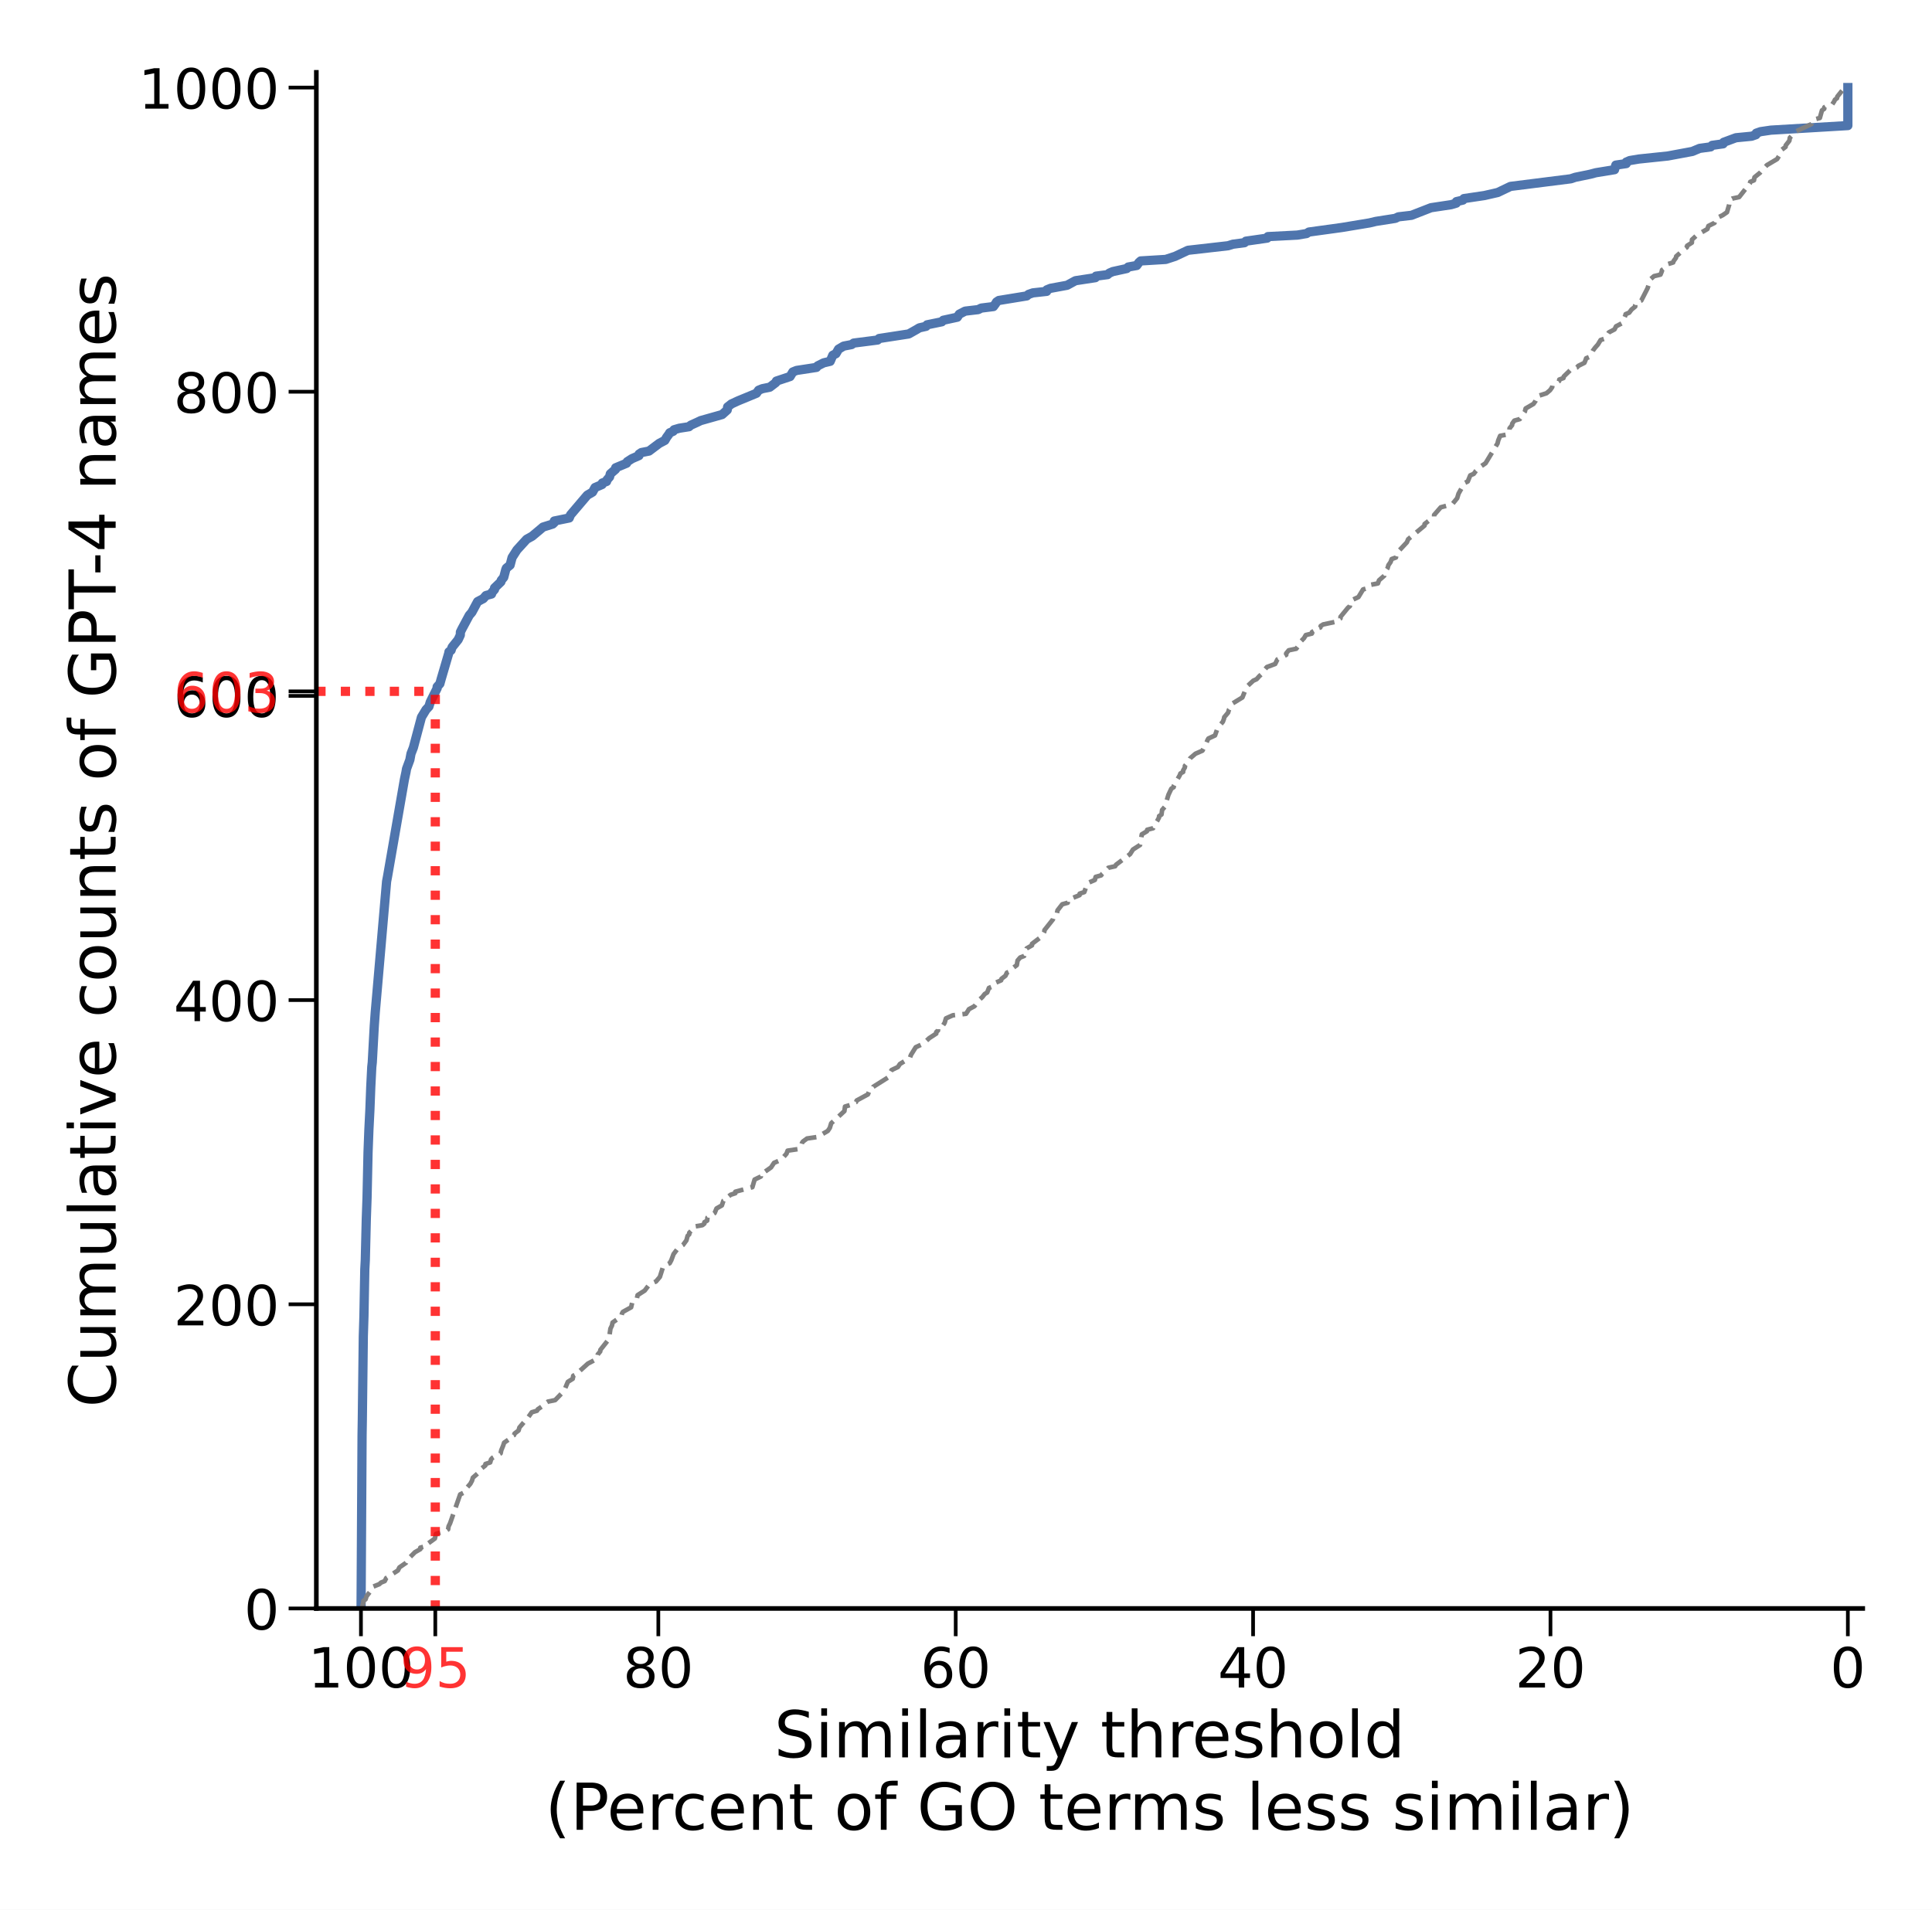
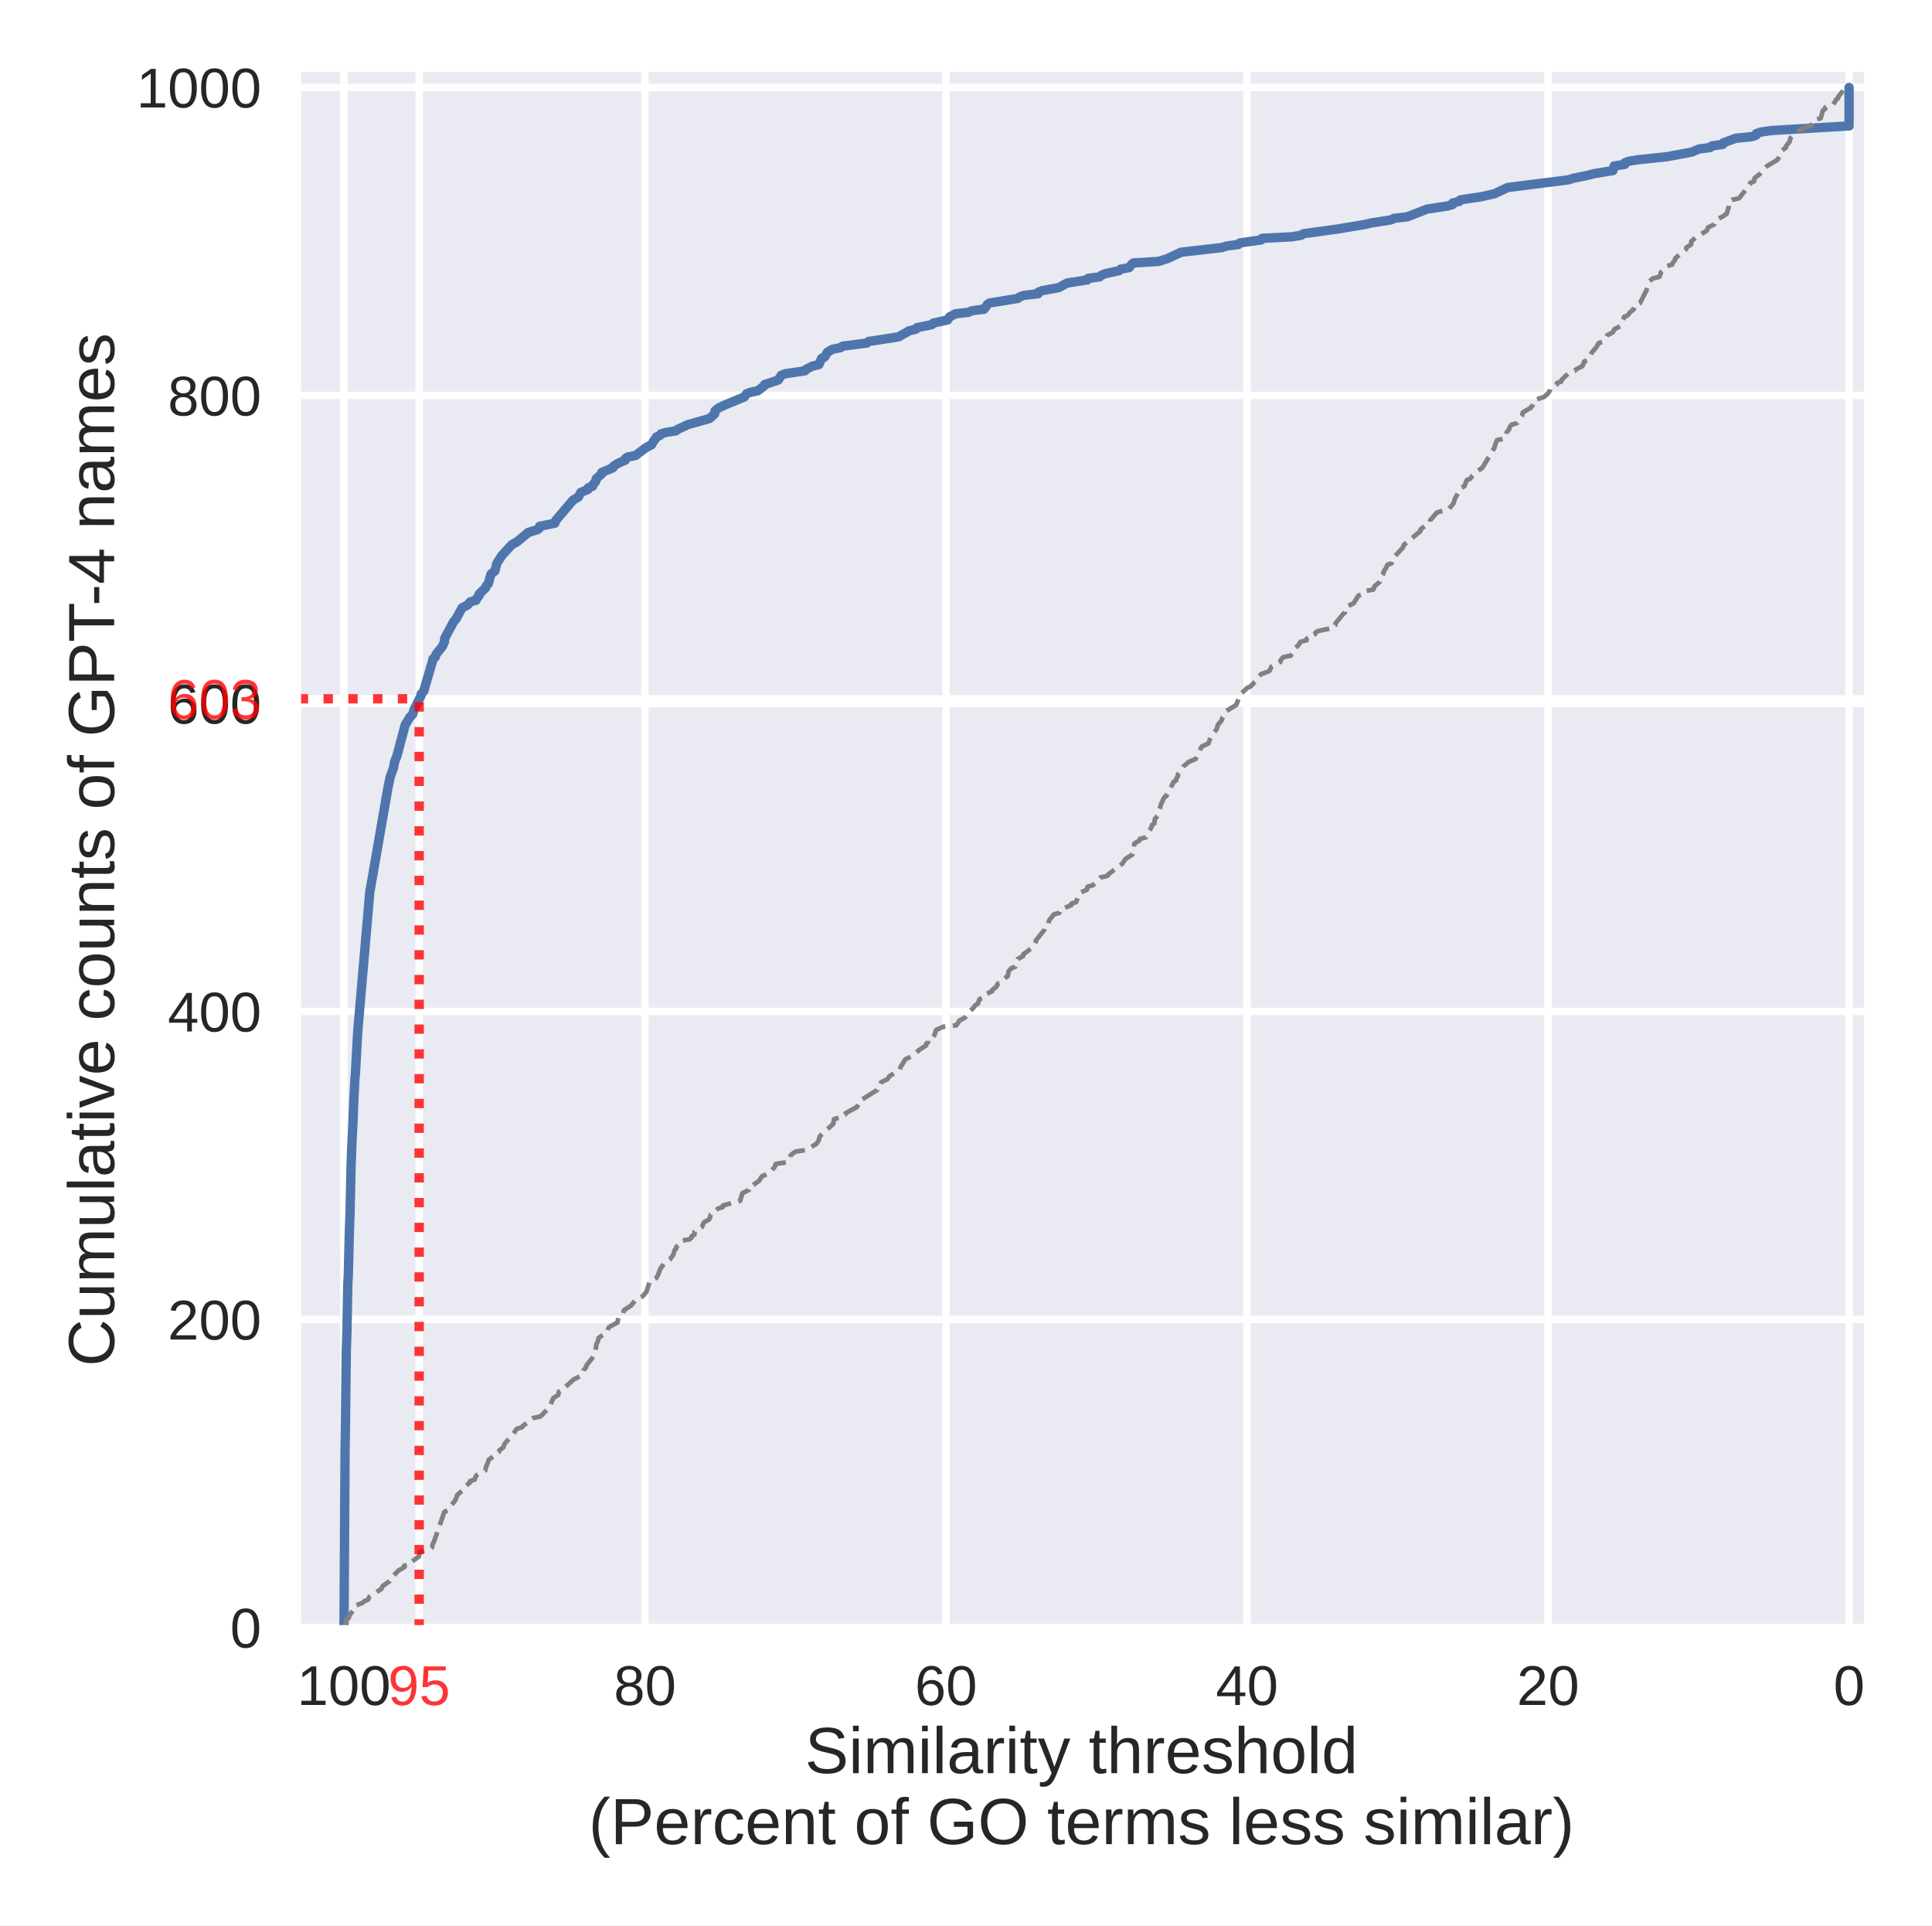
- <svg xmlns="http://www.w3.org/2000/svg" xmlns:xlink="http://www.w3.org/1999/xlink" width="209.144pt" height="206.773pt" viewBox="0 0 209.144 206.773" version="1.1">
+ <svg xmlns="http://www.w3.org/2000/svg" width="206.607pt" height="205.87pt" viewBox="0 0 206.607 205.87" version="1.1">
  <defs>
    <style type="text/css">*{stroke-linejoin: round; stroke-linecap: butt}</style>
  </defs>
  <g id="figure_1">
    <g id="patch_1">
-       <path d="M 0 206.773  L 209.144 206.773  L 209.144 0  L 0 0  z " style="fill: #ffffff" />
+       <path d="M 0 205.87  L 206.607 205.87  L 206.607 0  L 0 0  z " style="fill: #ffffff" />
    </g>
    <g id="axes_1">
      <g id="patch_2">
-         <path d="M 34.245 174.153  L 201.645 174.153  L 201.645 7.833  L 34.245 7.833  z " style="fill: #ffffff" />
+         <path d="M 31.948 174.021  L 199.348 174.021  L 199.348 7.701  L 31.948 7.701  z " style="fill: #eaeaf2" />
      </g>
      <g id="matplotlib.axis_1">
        <g id="xtick_1">
          <g id="line2d_1">
-             <defs>
-               <path id="m7d75b577a3" d="M 0 0  L 0 3  " style="stroke: #000000; stroke-width: 0.4" />
-             </defs>
-             <g>
-               <use xlink:href="#m7d75b577a3" x="200.035" y="174.153" style="stroke: #000000; stroke-width: 0.4" />
-             </g>
+             <path d="M 197.738 174.021  L 197.738 7.701  " clip-path="url(#pbbbdd259c3)" style="fill: none; stroke: #ffffff; stroke-width: 0.8; stroke-linecap: round" />
          </g>
          <g id="text_1">
-             <text style="font: 6px 'DejaVu Sans', 'Bitstream Vera Sans', 'Computer Modern Sans Serif', 'Lucida Grande', 'Verdana', 'Geneva', 'Lucid', 'Arial', 'Helvetica', 'Avant Garde', sans-serif; text-anchor: middle" x="200.035" y="182.712" transform="rotate(-0 200.0351 182.7119)">0</text>
+             <text style="fill: #262626; font: 6px 'Arial', 'DejaVu Sans', 'Liberation Sans', 'Bitstream Vera Sans', sans-serif; text-anchor: middle" x="197.738" y="182.315" transform="rotate(-0 197.7384 182.3153)">0</text>
          </g>
        </g>
        <g id="xtick_2">
          <g id="line2d_2">
-             <g>
-               <use xlink:href="#m7d75b577a3" x="167.843" y="174.153" style="stroke: #000000; stroke-width: 0.4" />
-             </g>
+             <path d="M 165.546 174.021  L 165.546 7.701  " clip-path="url(#pbbbdd259c3)" style="fill: none; stroke: #ffffff; stroke-width: 0.8; stroke-linecap: round" />
          </g>
          <g id="text_2">
-             <text style="font: 6px 'DejaVu Sans', 'Bitstream Vera Sans', 'Computer Modern Sans Serif', 'Lucida Grande', 'Verdana', 'Geneva', 'Lucid', 'Arial', 'Helvetica', 'Avant Garde', sans-serif; text-anchor: middle" x="167.843" y="182.712" transform="rotate(-0 167.8428 182.7119)">20</text>
+             <text style="fill: #262626; font: 6px 'Arial', 'DejaVu Sans', 'Liberation Sans', 'Bitstream Vera Sans', sans-serif; text-anchor: middle" x="165.546" y="182.315" transform="rotate(-0 165.546 182.3153)">20</text>
          </g>
        </g>
        <g id="xtick_3">
          <g id="line2d_3">
-             <g>
-               <use xlink:href="#m7d75b577a3" x="135.65" y="174.153" style="stroke: #000000; stroke-width: 0.4" />
-             </g>
+             <path d="M 133.354 174.021  L 133.354 7.701  " clip-path="url(#pbbbdd259c3)" style="fill: none; stroke: #ffffff; stroke-width: 0.8; stroke-linecap: round" />
          </g>
          <g id="text_3">
-             <text style="font: 6px 'DejaVu Sans', 'Bitstream Vera Sans', 'Computer Modern Sans Serif', 'Lucida Grande', 'Verdana', 'Geneva', 'Lucid', 'Arial', 'Helvetica', 'Avant Garde', sans-serif; text-anchor: middle" x="135.65" y="182.712" transform="rotate(-0 135.6505 182.7119)">40</text>
+             <text style="fill: #262626; font: 6px 'Arial', 'DejaVu Sans', 'Liberation Sans', 'Bitstream Vera Sans', sans-serif; text-anchor: middle" x="133.354" y="182.315" transform="rotate(-0 133.3537 182.3153)">40</text>
          </g>
        </g>
        <g id="xtick_4">
          <g id="line2d_4">
-             <g>
-               <use xlink:href="#m7d75b577a3" x="103.458" y="174.153" style="stroke: #000000; stroke-width: 0.4" />
-             </g>
+             <path d="M 101.161 174.021  L 101.161 7.701  " clip-path="url(#pbbbdd259c3)" style="fill: none; stroke: #ffffff; stroke-width: 0.8; stroke-linecap: round" />
          </g>
          <g id="text_4">
-             <text style="font: 6px 'DejaVu Sans', 'Bitstream Vera Sans', 'Computer Modern Sans Serif', 'Lucida Grande', 'Verdana', 'Geneva', 'Lucid', 'Arial', 'Helvetica', 'Avant Garde', sans-serif; text-anchor: middle" x="103.458" y="182.712" transform="rotate(-0 103.4581 182.7119)">60</text>
+             <text style="fill: #262626; font: 6px 'Arial', 'DejaVu Sans', 'Liberation Sans', 'Bitstream Vera Sans', sans-serif; text-anchor: middle" x="101.161" y="182.315" transform="rotate(-0 101.1614 182.3153)">60</text>
          </g>
        </g>
        <g id="xtick_5">
          <g id="line2d_5">
-             <g>
-               <use xlink:href="#m7d75b577a3" x="71.266" y="174.153" style="stroke: #000000; stroke-width: 0.4" />
-             </g>
+             <path d="M 68.969 174.021  L 68.969 7.701  " clip-path="url(#pbbbdd259c3)" style="fill: none; stroke: #ffffff; stroke-width: 0.8; stroke-linecap: round" />
          </g>
          <g id="text_5">
-             <text style="font: 6px 'DejaVu Sans', 'Bitstream Vera Sans', 'Computer Modern Sans Serif', 'Lucida Grande', 'Verdana', 'Geneva', 'Lucid', 'Arial', 'Helvetica', 'Avant Garde', sans-serif; text-anchor: middle" x="71.266" y="182.712" transform="rotate(-0 71.26584 182.7119)">80</text>
+             <text style="fill: #262626; font: 6px 'Arial', 'DejaVu Sans', 'Liberation Sans', 'Bitstream Vera Sans', sans-serif; text-anchor: middle" x="68.969" y="182.315" transform="rotate(-0 68.96912 182.3153)">80</text>
          </g>
        </g>
        <g id="xtick_6">
          <g id="line2d_6">
-             <g>
-               <use xlink:href="#m7d75b577a3" x="39.074" y="174.153" style="stroke: #000000; stroke-width: 0.4" />
-             </g>
+             <path d="M 36.777 174.021  L 36.777 7.701  " clip-path="url(#pbbbdd259c3)" style="fill: none; stroke: #ffffff; stroke-width: 0.8; stroke-linecap: round" />
          </g>
          <g id="text_6">
-             <text style="font: 6px 'DejaVu Sans', 'Bitstream Vera Sans', 'Computer Modern Sans Serif', 'Lucida Grande', 'Verdana', 'Geneva', 'Lucid', 'Arial', 'Helvetica', 'Avant Garde', sans-serif; text-anchor: middle" x="39.074" y="182.712" transform="rotate(-0 39.07353 182.7119)">100</text>
+             <text style="fill: #262626; font: 6px 'Arial', 'DejaVu Sans', 'Liberation Sans', 'Bitstream Vera Sans', sans-serif; text-anchor: middle" x="36.777" y="182.315" transform="rotate(-0 36.77681 182.3153)">100</text>
          </g>
        </g>
        <g id="xtick_7">
          <g id="line2d_7">
-             <g>
-               <use xlink:href="#m7d75b577a3" x="47.122" y="174.153" style="stroke: #000000; stroke-width: 0.4" />
-             </g>
+             <path d="M 44.825 174.021  L 44.825 7.701  " clip-path="url(#pbbbdd259c3)" style="fill: none; stroke: #ffffff; stroke-width: 0.8; stroke-linecap: round" />
          </g>
          <g id="text_7">
-             <text style="fill: #ff0000; opacity: 0.8; font: 6px 'DejaVu Sans', 'Bitstream Vera Sans', 'Computer Modern Sans Serif', 'Lucida Grande', 'Verdana', 'Geneva', 'Lucid', 'Arial', 'Helvetica', 'Avant Garde', sans-serif; text-anchor: middle" x="47.122" y="182.712" transform="rotate(-0 47.12161 182.7119)">95</text>
+             <text style="fill: #ff0000; opacity: 0.8; font: 6px 'Arial', 'DejaVu Sans', 'Liberation Sans', 'Bitstream Vera Sans', sans-serif; text-anchor: middle" x="44.825" y="182.315" transform="rotate(-0 44.82489 182.3153)">95</text>
          </g>
        </g>
        <g id="text_8">
-           <text style="font: 7px 'DejaVu Sans', 'Bitstream Vera Sans', 'Computer Modern Sans Serif', 'Lucida Grande', 'Verdana', 'Geneva', 'Lucid', 'Arial', 'Helvetica', 'Avant Garde', sans-serif" transform="translate(83.80328 190.2786)">Similarity threshold</text>
-           <text style="font: 7px 'DejaVu Sans', 'Bitstream Vera Sans', 'Computer Modern Sans Serif', 'Lucida Grande', 'Verdana', 'Geneva', 'Lucid', 'Arial', 'Helvetica', 'Avant Garde', sans-serif" transform="translate(59.00414 198.117)">(Percent of GO terms less similar)</text>
+           <text style="fill: #262626; font: 7px 'Arial', 'DejaVu Sans', 'Liberation Sans', 'Bitstream Vera Sans', sans-serif" transform="translate(86.08391 189.6036)">Similarity threshold</text>
+           <text style="fill: #262626; font: 7px 'Arial', 'DejaVu Sans', 'Liberation Sans', 'Bitstream Vera Sans', sans-serif" transform="translate(62.94727 197.197)">(Percent of GO terms less similar)</text>
        </g>
      </g>
      <g id="matplotlib.axis_2">
        <g id="ytick_1">
          <g id="line2d_8">
-             <defs>
-               <path id="mfa6c1fb45b" d="M 0 0  L -3 0  " style="stroke: #000000; stroke-width: 0.4" />
-             </defs>
-             <g>
-               <use xlink:href="#mfa6c1fb45b" x="34.245" y="174.153" style="stroke: #000000; stroke-width: 0.4" />
-             </g>
+             <path d="M 31.948 174.021  L 199.348 174.021  " clip-path="url(#pbbbdd259c3)" style="fill: none; stroke: #ffffff; stroke-width: 0.8; stroke-linecap: round" />
          </g>
          <g id="text_9">
-             <text style="font: 6px 'DejaVu Sans', 'Bitstream Vera Sans', 'Computer Modern Sans Serif', 'Lucida Grande', 'Verdana', 'Geneva', 'Lucid', 'Arial', 'Helvetica', 'Avant Garde', sans-serif; text-anchor: end" x="30.245" y="176.432" transform="rotate(-0 30.24469 176.4323)">0</text>
+             <text style="fill: #262626; font: 6px 'Arial', 'DejaVu Sans', 'Liberation Sans', 'Bitstream Vera Sans', sans-serif; text-anchor: end" x="27.948" y="176.168" transform="rotate(-0 27.94797 176.168)">0</text>
          </g>
        </g>
        <g id="ytick_2">
          <g id="line2d_9">
-             <g>
-               <use xlink:href="#mfa6c1fb45b" x="34.245" y="141.218" style="stroke: #000000; stroke-width: 0.4" />
-             </g>
+             <path d="M 31.948 141.086  L 199.348 141.086  " clip-path="url(#pbbbdd259c3)" style="fill: none; stroke: #ffffff; stroke-width: 0.8; stroke-linecap: round" />
          </g>
          <g id="text_10">
-             <text style="font: 6px 'DejaVu Sans', 'Bitstream Vera Sans', 'Computer Modern Sans Serif', 'Lucida Grande', 'Verdana', 'Geneva', 'Lucid', 'Arial', 'Helvetica', 'Avant Garde', sans-serif; text-anchor: end" x="30.245" y="143.498" transform="rotate(-0 30.24469 143.4977)">200</text>
+             <text style="fill: #262626; font: 6px 'Arial', 'DejaVu Sans', 'Liberation Sans', 'Bitstream Vera Sans', sans-serif; text-anchor: end" x="27.948" y="143.233" transform="rotate(-0 27.94797 143.2333)">200</text>
          </g>
        </g>
        <g id="ytick_3">
          <g id="line2d_10">
-             <g>
-               <use xlink:href="#mfa6c1fb45b" x="34.245" y="108.283" style="stroke: #000000; stroke-width: 0.4" />
-             </g>
+             <path d="M 31.948 108.151  L 199.348 108.151  " clip-path="url(#pbbbdd259c3)" style="fill: none; stroke: #ffffff; stroke-width: 0.8; stroke-linecap: round" />
          </g>
          <g id="text_11">
-             <text style="font: 6px 'DejaVu Sans', 'Bitstream Vera Sans', 'Computer Modern Sans Serif', 'Lucida Grande', 'Verdana', 'Geneva', 'Lucid', 'Arial', 'Helvetica', 'Avant Garde', sans-serif; text-anchor: end" x="30.245" y="110.563" transform="rotate(-0 30.24469 110.563)">400</text>
+             <text style="fill: #262626; font: 6px 'Arial', 'DejaVu Sans', 'Liberation Sans', 'Bitstream Vera Sans', sans-serif; text-anchor: end" x="27.948" y="110.299" transform="rotate(-0 27.94797 110.2986)">400</text>
          </g>
        </g>
        <g id="ytick_4">
          <g id="line2d_11">
-             <g>
-               <use xlink:href="#mfa6c1fb45b" x="34.245" y="75.349" style="stroke: #000000; stroke-width: 0.4" />
-             </g>
+             <path d="M 31.948 75.217  L 199.348 75.217  " clip-path="url(#pbbbdd259c3)" style="fill: none; stroke: #ffffff; stroke-width: 0.8; stroke-linecap: round" />
          </g>
          <g id="text_12">
-             <text style="font: 6px 'DejaVu Sans', 'Bitstream Vera Sans', 'Computer Modern Sans Serif', 'Lucida Grande', 'Verdana', 'Geneva', 'Lucid', 'Arial', 'Helvetica', 'Avant Garde', sans-serif; text-anchor: end" x="30.245" y="77.628" transform="rotate(-0 30.24469 77.62837)">600</text>
+             <text style="fill: #262626; font: 6px 'Arial', 'DejaVu Sans', 'Liberation Sans', 'Bitstream Vera Sans', sans-serif; text-anchor: end" x="27.948" y="77.364" transform="rotate(-0 27.94797 77.36399)">600</text>
          </g>
        </g>
        <g id="ytick_5">
          <g id="line2d_12">
-             <g>
-               <use xlink:href="#mfa6c1fb45b" x="34.245" y="42.414" style="stroke: #000000; stroke-width: 0.4" />
-             </g>
+             <path d="M 31.948 42.282  L 199.348 42.282  " clip-path="url(#pbbbdd259c3)" style="fill: none; stroke: #ffffff; stroke-width: 0.8; stroke-linecap: round" />
          </g>
          <g id="text_13">
-             <text style="font: 6px 'DejaVu Sans', 'Bitstream Vera Sans', 'Computer Modern Sans Serif', 'Lucida Grande', 'Verdana', 'Geneva', 'Lucid', 'Arial', 'Helvetica', 'Avant Garde', sans-serif; text-anchor: end" x="30.245" y="44.694" transform="rotate(-0 30.24469 44.69372)">800</text>
+             <text style="fill: #262626; font: 6px 'Arial', 'DejaVu Sans', 'Liberation Sans', 'Bitstream Vera Sans', sans-serif; text-anchor: end" x="27.948" y="44.429" transform="rotate(-0 27.94797 44.42934)">800</text>
          </g>
        </g>
        <g id="ytick_6">
          <g id="line2d_13">
-             <g>
-               <use xlink:href="#mfa6c1fb45b" x="34.245" y="9.48" style="stroke: #000000; stroke-width: 0.4" />
-             </g>
+             <path d="M 31.948 9.347  L 199.348 9.347  " clip-path="url(#pbbbdd259c3)" style="fill: none; stroke: #ffffff; stroke-width: 0.8; stroke-linecap: round" />
          </g>
          <g id="text_14">
-             <text style="font: 6px 'DejaVu Sans', 'Bitstream Vera Sans', 'Computer Modern Sans Serif', 'Lucida Grande', 'Verdana', 'Geneva', 'Lucid', 'Arial', 'Helvetica', 'Avant Garde', sans-serif; text-anchor: end" x="30.245" y="11.759" transform="rotate(-0 30.24469 11.75906)">1000</text>
+             <text style="fill: #262626; font: 6px 'Arial', 'DejaVu Sans', 'Liberation Sans', 'Bitstream Vera Sans', sans-serif; text-anchor: end" x="27.948" y="11.495" transform="rotate(-0 27.94797 11.49469)">1000</text>
          </g>
        </g>
        <g id="ytick_7">
          <g id="line2d_14">
-             <g>
-               <use xlink:href="#mfa6c1fb45b" x="34.245" y="74.855" style="stroke: #000000; stroke-width: 0.4" />
-             </g>
+             <path d="M 31.948 74.723  L 199.348 74.723  " clip-path="url(#pbbbdd259c3)" style="fill: none; stroke: #ffffff; stroke-width: 0.8; stroke-linecap: round" />
          </g>
          <g id="text_15">
-             <text style="fill: #ff0000; opacity: 0.8; font: 6px 'DejaVu Sans', 'Bitstream Vera Sans', 'Computer Modern Sans Serif', 'Lucida Grande', 'Verdana', 'Geneva', 'Lucid', 'Arial', 'Helvetica', 'Avant Garde', sans-serif; text-anchor: end" x="30.245" y="77.134" transform="rotate(-0 30.24469 77.13435)">603</text>
+             <text style="fill: #ff0000; opacity: 0.8; font: 6px 'Arial', 'DejaVu Sans', 'Liberation Sans', 'Bitstream Vera Sans', sans-serif; text-anchor: end" x="27.948" y="76.87" transform="rotate(-0 27.94797 76.86997)">603</text>
          </g>
        </g>
        <g id="text_16">
-           <text style="font: 7px 'DejaVu Sans', 'Bitstream Vera Sans', 'Computer Modern Sans Serif', 'Lucida Grande', 'Verdana', 'Geneva', 'Lucid', 'Arial', 'Helvetica', 'Avant Garde', sans-serif; text-anchor: middle" x="12.519" y="90.993" transform="rotate(-90 12.51891 90.9928)">Cumulative counts of GPT-4 names</text>
+           <text style="fill: #262626; font: 7px 'Arial', 'DejaVu Sans', 'Liberation Sans', 'Bitstream Vera Sans', sans-serif; text-anchor: middle" x="12.21" y="90.861" transform="rotate(-90 12.21047 90.86061)">Cumulative counts of GPT-4 names</text>
        </g>
      </g>
      <g id="line2d_15">
-         <path d="M 39.087 173.988  L 39.195 155.38  L 39.222 153.733  L 39.33 144.676  L 39.397 142.536  L 39.491 137.431  L 39.545 136.443  L 39.653 131.996  L 39.734 129.691  L 39.842 124.751  L 39.936 122.281  L 40.044 120.14  L 40.138 117.67  L 40.246 115.529  L 40.3 115.035  L 40.516 111.083  L 40.623 109.601  L 41.85 95.439  L 41.944 94.945  L 43.777 84.406  L 43.952 83.583  L 44.006 83.253  L 44.37 82.265  L 44.491 81.606  L 44.748 80.948  L 45.624 77.654  L 46.122 76.831  L 46.432 76.502  L 46.58 76.008  L 47.322 74.525  L 47.322 74.361  L 47.618 74.031  L 47.753 73.537  L 48.575 70.738  L 48.602 70.573  L 48.831 70.409  L 48.939 70.079  L 49.599 69.256  L 49.829 68.762  L 49.842 68.433  L 50.004 68.103  L 50.799 66.621  L 51.082 66.292  L 51.702 65.139  L 52.322 64.81  L 52.605 64.48  L 53.211 64.316  L 53.252 64.151  L 53.535 63.822  L 53.535 63.657  L 54.222 62.998  L 54.263 62.834  L 54.532 62.504  L 54.748 61.681  L 54.815 61.516  L 55.22 61.187  L 55.435 60.364  L 55.961 59.54  L 57.012 58.387  L 57.605 58.058  L 58.589 57.235  L 58.778 57.07  L 59.829 56.741  L 60.004 56.576  L 60.004 56.411  L 61.621 56.082  L 61.756 55.753  L 63.576 53.612  L 64.142 53.283  L 64.411 52.789  L 65.179 52.459  L 65.206 52.295  L 65.665 52.13  L 65.705 51.965  L 65.988 51.636  L 66.069 51.307  L 66.635 50.813  L 66.648 50.648  L 67.834 50.154  L 67.902 49.989  L 68.414 49.66  L 69.169 49.33  L 69.182 49.166  L 69.425 49.001  L 70.26 48.836  L 71.352 48.013  L 71.972 47.684  L 72.161 47.354  L 72.403 47.025  L 72.498 46.86  L 72.875 46.696  L 72.969 46.531  L 73.535 46.366  L 74.587 46.202  L 74.775 46.037  L 75.503 45.708  L 75.84 45.543  L 78.172 44.884  L 78.724 44.39  L 78.765 44.061  L 79.183 43.732  L 79.897 43.402  L 81.891 42.579  L 82.121 42.25  L 82.525 42.085  L 83.334 41.92  L 83.98 41.426  L 84.048 41.261  L 85.53 40.767  L 85.827 40.273  L 86.231 40.109  L 88.388 39.779  L 88.509 39.615  L 89.169 39.285  L 89.87 39.121  L 90.153 38.462  L 90.49 38.297  L 90.773 37.803  L 91.326 37.474  L 92.188 37.309  L 92.417 37.145  L 95.005 36.815  L 95.167 36.651  L 98.374 36.157  L 99.25 35.663  L 99.52 35.498  L 100.248 35.333  L 100.356 35.169  L 101.959 34.839  L 102.108 34.675  L 103.631 34.345  L 103.846 34.016  L 104.48 33.687  L 105.895 33.522  L 106.218 33.357  L 107.539 33.192  L 107.782 32.863  L 107.876 32.698  L 108.119 32.534  L 111.151 32.04  L 111.34 31.875  L 111.811 31.71  L 113.307 31.546  L 113.321 31.381  L 113.725 31.216  L 115.518 30.887  L 116.421 30.393  L 118.577 30.064  L 118.645 29.899  L 119.898 29.734  L 120.087 29.57  L 120.464 29.405  L 121.974 29.076  L 122.135 28.911  L 123.052 28.746  L 123.294 28.417  L 123.483 28.252  L 126.192 28.088  L 127.203 27.758  L 128.604 27.1  L 132.944 26.606  L 133.47 26.441  L 134.723 26.276  L 134.871 26.112  L 137.176 25.782  L 137.257 25.618  L 140.438 25.453  L 141.435 25.288  L 141.691 25.123  L 145.276 24.629  L 148.255 24.135  L 148.942 23.971  L 151.044 23.641  L 151.381 23.477  L 152.797 23.312  L 154.912 22.489  L 157.096 22.159  L 157.648 21.995  L 157.662 21.83  L 158.363 21.665  L 158.471 21.501  L 160.694 21.171  L 162.136 20.842  L 163.511 20.183  L 170.034 19.36  L 170.533 19.195  L 172.137 18.866  L 172.757 18.701  L 174.778 18.372  L 174.913 17.878  L 176.045 17.713  L 176.045 17.549  L 176.423 17.384  L 177.406 17.219  L 180.547 16.89  L 183.202 16.396  L 183.983 16.066  L 185.183 15.902  L 185.345 15.737  L 186.531 15.572  L 186.585 15.408  L 187.919 14.914  L 189.617 14.749  L 190.089 14.584  L 190.116 14.42  L 190.587 14.255  L 191.706 14.09  L 200.035 13.596  L 200.035 9.48  L 200.035 9.48  " clip-path="url(#p175a0a95fa)" style="fill: none; stroke: #4f75ad; stroke-linecap: square" />
+         <path d="M 36.79 173.856  L 36.898 155.248  L 36.925 153.601  L 37.033 144.544  L 37.1 142.403  L 37.195 137.298  L 37.249 136.31  L 37.356 131.864  L 37.437 129.559  L 37.545 124.619  L 37.639 122.149  L 37.747 120.008  L 37.842 117.538  L 37.949 115.397  L 38.003 114.903  L 38.219 110.951  L 38.327 109.469  L 39.553 95.307  L 39.648 94.813  L 41.48 84.274  L 41.656 83.45  L 41.71 83.121  L 42.073 82.133  L 42.195 81.474  L 42.451 80.816  L 43.327 77.522  L 43.826 76.699  L 44.136 76.369  L 44.284 75.875  L 45.025 74.393  L 45.025 74.229  L 45.322 73.899  L 45.456 73.405  L 46.278 70.606  L 46.305 70.441  L 46.535 70.276  L 46.642 69.947  L 47.303 69.124  L 47.532 68.63  L 47.545 68.3  L 47.707 67.971  L 48.502 66.489  L 48.785 66.16  L 49.405 65.007  L 50.025 64.678  L 50.308 64.348  L 50.915 64.184  L 50.955 64.019  L 51.238 63.69  L 51.238 63.525  L 51.926 62.866  L 51.966 62.701  L 52.235 62.372  L 52.451 61.549  L 52.519 61.384  L 52.923 61.055  L 53.138 60.231  L 53.664 59.408  L 54.715 58.255  L 55.308 57.926  L 56.292 57.103  L 56.481 56.938  L 57.532 56.609  L 57.707 56.444  L 57.707 56.279  L 59.325 55.95  L 59.459 55.621  L 61.279 53.48  L 61.845 53.15  L 62.114 52.656  L 62.883 52.327  L 62.91 52.162  L 63.368 51.998  L 63.408 51.833  L 63.691 51.504  L 63.772 51.174  L 64.338 50.68  L 64.352 50.516  L 65.538 50.022  L 65.605 49.857  L 66.117 49.528  L 66.872 49.198  L 66.886 49.034  L 67.128 48.869  L 67.964 48.704  L 69.055 47.881  L 69.675 47.552  L 69.864 47.222  L 70.107 46.893  L 70.201 46.728  L 70.578 46.564  L 70.673 46.399  L 71.239 46.234  L 72.29 46.069  L 72.479 45.905  L 73.206 45.575  L 73.543 45.411  L 75.875 44.752  L 76.428 44.258  L 76.468 43.929  L 76.886 43.599  L 77.6 43.27  L 79.595 42.447  L 79.824 42.117  L 80.228 41.953  L 81.037 41.788  L 81.684 41.294  L 81.751 41.129  L 83.234 40.635  L 83.53 40.141  L 83.935 39.977  L 86.091 39.647  L 86.212 39.483  L 86.873 39.153  L 87.573 38.989  L 87.856 38.33  L 88.193 38.165  L 88.476 37.671  L 89.029 37.342  L 89.892 37.177  L 90.121 37.012  L 92.708 36.683  L 92.87 36.518  L 96.078 36.024  L 96.954 35.53  L 97.223 35.366  L 97.951 35.201  L 98.059 35.036  L 99.663 34.707  L 99.811 34.542  L 101.334 34.213  L 101.55 33.884  L 102.183 33.554  L 103.598 33.39  L 103.922 33.225  L 105.242 33.06  L 105.485 32.731  L 105.579 32.566  L 105.822 32.402  L 108.854 31.908  L 109.043 31.743  L 109.515 31.578  L 111.011 31.414  L 111.024 31.249  L 111.429 31.084  L 113.221 30.755  L 114.124 30.261  L 116.28 29.932  L 116.348 29.767  L 117.601 29.602  L 117.79 29.437  L 118.167 29.273  L 119.677 28.943  L 119.839 28.779  L 120.755 28.614  L 120.998 28.285  L 121.186 28.12  L 123.895 27.955  L 124.906 27.626  L 126.308 26.967  L 130.647 26.473  L 131.173 26.309  L 132.426 26.144  L 132.575 25.979  L 134.879 25.65  L 134.96 25.485  L 138.141 25.321  L 139.138 25.156  L 139.394 24.991  L 142.979 24.497  L 145.958 24.003  L 146.645 23.839  L 148.748 23.509  L 149.085 23.345  L 150.5 23.18  L 152.616 22.357  L 154.799 22.027  L 155.352 21.863  L 155.365 21.698  L 156.066 21.533  L 156.174 21.368  L 158.398 21.039  L 159.84 20.71  L 161.214 20.051  L 167.737 19.228  L 168.236 19.063  L 169.84 18.734  L 170.46 18.569  L 172.482 18.24  L 172.616 17.746  L 173.748 17.581  L 173.748 17.416  L 174.126 17.252  L 175.11 17.087  L 178.25 16.758  L 180.905 16.264  L 181.687 15.934  L 182.886 15.77  L 183.048 15.605  L 184.234 15.44  L 184.288 15.276  L 185.622 14.782  L 187.32 14.617  L 187.792 14.452  L 187.819 14.288  L 188.291 14.123  L 189.409 13.958  L 197.738 13.464  L 197.738 9.347  L 197.738 9.347  " clip-path="url(#pbbbdd259c3)" style="fill: none; stroke: #4f75ad; stroke-linecap: round" />
      </g>
      <g id="line2d_16">
-         <path d="M 39.208 173.988  L 39.33 173.494  L 39.343 173.329  L 39.572 173.165  L 39.68 172.835  L 40.057 172.341  L 40.246 171.847  L 41.068 171.518  L 41.243 171.353  L 41.648 171.189  L 41.809 170.859  L 43.076 170.036  L 43.238 169.707  L 43.952 169.213  L 44.101 168.883  L 44.923 168.06  L 45.502 167.731  L 45.502 167.566  L 46.163 167.401  L 46.176 167.237  L 47.079 166.578  L 47.187 166.084  L 48.265 165.754  L 48.508 165.59  L 48.562 165.26  L 48.723 164.931  L 49.815 161.802  L 50.152 161.638  L 50.206 161.473  L 50.92 160.65  L 51.095 160.32  L 51.19 159.991  L 51.756 159.497  L 51.904 159.168  L 52.538 158.674  L 52.551 158.509  L 53.063 158.344  L 53.157 158.015  L 53.306 157.85  L 54.195 157.356  L 54.263 157.027  L 54.465 156.533  L 54.573 156.203  L 55.287 155.709  L 55.314 155.545  L 55.651 155.38  L 55.705 155.215  L 56.136 154.886  L 56.23 154.557  L 57.214 153.404  L 57.565 152.91  L 58.131 152.745  L 58.225 152.581  L 58.953 152.087  L 59.047 151.922  L 59.317 151.757  L 60.098 151.593  L 61.055 150.605  L 61.473 149.616  L 61.999 149.287  L 62.053 148.958  L 62.686 148.628  L 62.727 148.464  L 63.643 147.64  L 64.586 147.146  L 64.681 146.817  L 64.708 146.652  L 64.977 146.323  L 64.991 146.158  L 65.772 145.17  L 65.961 144.676  L 66.082 143.853  L 66.244 143.524  L 66.312 143.194  L 67.255 142.536  L 67.336 142.206  L 67.43 142.042  L 68.32 141.547  L 68.468 140.889  L 68.953 140.559  L 69.02 140.23  L 69.789 139.736  L 70.287 139.077  L 71.015 138.748  L 71.433 138.254  L 71.797 137.101  L 72.498 136.772  L 72.673 136.443  L 72.915 135.784  L 73.414 135.125  L 73.94 134.796  L 74.304 134.302  L 74.438 133.808  L 74.614 133.643  L 74.614 133.479  L 74.937 133.149  L 75.072 132.82  L 76.029 132.655  L 76.244 132.49  L 76.258 132.326  L 76.554 132.161  L 76.581 131.832  L 77.363 131.338  L 77.565 130.844  L 78.145 130.514  L 78.306 130.02  L 78.643 129.856  L 78.684 129.691  L 79.088 129.362  L 79.6 129.197  L 79.6 129.032  L 81.447 128.538  L 81.689 127.715  L 82.363 127.386  L 82.363 127.221  L 82.741 127.056  L 82.768 126.892  L 83.468 126.398  L 83.792 125.904  L 84.56 125.574  L 85.14 124.915  L 85.261 124.586  L 86.366 124.421  L 86.447 124.257  L 86.716 124.092  L 86.811 123.763  L 86.919 123.598  L 87.363 123.269  L 88.495 123.104  L 89.614 122.445  L 89.83 122.116  L 89.978 121.622  L 91.407 120.305  L 91.474 119.811  L 92.027 119.646  L 92.107 119.481  L 92.673 119.317  L 92.741 119.152  L 93.954 118.493  L 94.089 118.164  L 94.412 117.999  L 94.533 117.67  L 96.097 116.682  L 96.097 116.517  L 96.285 116.352  L 96.42 116.023  L 96.515 115.858  L 97.202 115.529  L 97.418 115.2  L 98.496 114.541  L 98.617 114.212  L 99.129 113.388  L 99.83 113.059  L 100.234 112.73  L 100.598 112.4  L 101.353 111.906  L 101.353 111.742  L 101.542 111.577  L 101.542 111.412  L 102.013 111.248  L 102.04 111.083  L 102.256 110.754  L 102.404 110.26  L 103.145 109.93  L 104.574 109.766  L 104.79 109.436  L 104.884 109.272  L 105.491 108.942  L 105.976 108.283  L 106.34 107.954  L 106.596 107.625  L 106.865 107.46  L 107.054 106.966  L 107.472 106.801  L 107.607 106.472  L 108.375 106.143  L 108.415 105.978  L 108.846 105.649  L 108.995 105.319  L 109.372 105.155  L 109.412 104.99  L 110.073 104.496  L 110.154 104.002  L 110.437 103.673  L 110.868 103.508  L 111.138 102.685  L 111.717 102.355  L 111.717 102.191  L 112.795 101.367  L 113.051 100.873  L 113.065 100.709  L 113.981 99.556  L 114.116 99.062  L 114.413 98.897  L 114.48 98.568  L 114.992 97.909  L 115.585 97.744  L 115.599 97.58  L 115.976 97.415  L 116.057 97.25  L 116.866 96.921  L 116.879 96.756  L 117.378 96.592  L 117.553 96.098  L 117.769 95.604  L 118.523 95.274  L 118.604 94.945  L 119.197 94.78  L 119.318 94.616  L 119.682 94.286  L 119.979 93.957  L 120.72 93.792  L 120.814 93.628  L 122.337 92.475  L 122.647 91.981  L 123.416 91.487  L 123.604 90.334  L 124.157 90.005  L 124.184 89.84  L 124.831 89.675  L 124.979 89.346  L 125.289 88.852  L 125.464 88.523  L 125.478 88.358  L 125.734 88.193  L 125.801 87.699  L 126.084 87.37  L 126.488 86.053  L 126.798 85.394  L 127.055 85.229  L 127.068 85.065  L 127.257 84.735  L 127.54 84.241  L 127.728 83.912  L 127.782 83.747  L 128.079 83.583  L 128.079 83.418  L 128.267 83.088  L 128.267 82.924  L 128.672 82.43  L 128.834 82.1  L 129.413 81.606  L 130.168 81.277  L 130.586 80.454  L 130.72 80.124  L 130.815 79.96  L 131.529 79.63  L 131.758 78.972  L 132.095 78.478  L 132.378 78.148  L 132.499 77.819  L 132.526 77.654  L 132.944 77.16  L 133.039 76.831  L 133.295 76.502  L 133.416 76.172  L 134.494 75.514  L 134.952 74.361  L 135.667 73.702  L 136.031 73.537  L 136.327 73.208  L 136.691 72.879  L 136.731 72.714  L 137.149 72.22  L 138.039 71.891  L 138.281 71.397  L 139.238 70.903  L 139.238 70.738  L 139.508 70.409  L 140.316 70.244  L 140.829 69.585  L 140.842 69.421  L 141.165 69.091  L 141.354 68.762  L 142.015 68.597  L 142.028 68.433  L 142.311 68.268  L 142.311 68.103  L 142.931 67.939  L 142.971 67.774  L 143.241 67.609  L 144.791 67.28  L 144.818 67.115  L 145.114 66.951  L 145.114 66.786  L 145.923 65.798  L 146.125 65.633  L 146.206 65.139  L 146.354 64.974  L 147.055 64.645  L 147.554 63.822  L 148.106 63.657  L 148.335 63.328  L 149.171 63.163  L 149.279 62.834  L 149.845 62.34  L 149.872 62.01  L 150.209 61.516  L 150.303 61.187  L 150.532 60.858  L 150.654 60.528  L 151.112 60.364  L 151.22 59.87  L 152.298 58.717  L 152.433 58.387  L 154.212 56.905  L 154.212 56.741  L 155.249 55.917  L 155.249 55.753  L 155.964 54.929  L 157.204 54.6  L 157.743 53.941  L 157.891 53.447  L 158.538 52.295  L 158.888 52.13  L 159.158 51.471  L 159.535 51.307  L 159.778 50.977  L 160.33 50.483  L 160.816 50.154  L 162.109 48.013  L 162.19 47.684  L 162.392 47.19  L 163.242 47.025  L 163.255 46.86  L 163.403 46.531  L 163.417 46.366  L 163.686 46.037  L 163.7 45.872  L 163.929 45.543  L 164.522 45.378  L 165.074 44.555  L 165.155 44.226  L 166.004 43.732  L 166.234 43.402  L 166.382 43.073  L 166.382 42.908  L 167.406 42.579  L 167.797 42.25  L 168.026 41.92  L 168.053 41.755  L 168.781 41.261  L 168.794 41.097  L 169.253 40.932  L 169.279 40.767  L 169.616 40.438  L 170.129 39.944  L 170.708 39.779  L 170.856 39.615  L 171.517 39.285  L 171.651 38.956  L 171.705 38.791  L 172.11 38.627  L 172.271 38.297  L 172.433 37.968  L 172.676 37.639  L 172.972 37.309  L 173.269 36.815  L 173.754 36.651  L 174.158 35.992  L 174.778 35.663  L 174.94 35.333  L 175.573 35.004  L 175.937 34.181  L 175.978 34.016  L 176.369 33.851  L 176.611 33.522  L 177.016 33.192  L 177.016 33.028  L 177.191 32.698  L 177.676 32.534  L 178.35 31.216  L 178.673 30.228  L 179.051 29.899  L 179.751 29.734  L 179.886 29.405  L 179.913 29.24  L 180.371 28.911  L 180.587 28.582  L 181.126 28.417  L 181.18 28.252  L 181.423 27.923  L 181.45 27.758  L 182.38 26.935  L 182.609 26.77  L 182.636 26.606  L 183.148 26.276  L 183.161 25.947  L 183.7 25.453  L 184.832 24.794  L 184.94 24.465  L 185.601 24.135  L 185.776 23.641  L 186.463 23.312  L 186.948 22.983  L 187.191 22.159  L 187.218 21.665  L 187.514 21.501  L 188.269 21.336  L 189.428 19.854  L 189.469 19.689  L 189.873 19.525  L 189.927 19.195  L 190.533 18.701  L 191.275 17.878  L 192.38 17.219  L 192.582 16.89  L 192.852 16.231  L 193.296 15.902  L 193.31 15.737  L 193.701 15.243  L 193.755 14.914  L 194.226 14.42  L 194.361 14.255  L 196.1 13.432  L 196.154 13.102  L 196.396 12.938  L 197.003 12.773  L 197.232 11.95  L 197.474 11.785  L 197.488 11.62  L 197.744 11.456  L 198.35 11.291  L 198.566 10.962  L 198.633 10.797  L 198.863 10.632  L 198.889 10.468  L 199.415 9.809  L 199.523 9.48  L 199.523 9.48  " clip-path="url(#p175a0a95fa)" style="fill: none; stroke-dasharray: 1.85,0.8; stroke-dashoffset: 0; stroke: #818181; stroke-width: 0.5" />
+         <path d="M 36.912 173.856  L 37.033 173.362  L 37.046 173.197  L 37.275 173.033  L 37.383 172.703  L 37.761 172.209  L 37.949 171.715  L 38.771 171.386  L 38.947 171.221  L 39.351 171.056  L 39.513 170.727  L 40.78 169.904  L 40.941 169.574  L 41.656 169.08  L 41.804 168.751  L 42.626 167.928  L 43.206 167.598  L 43.206 167.434  L 43.866 167.269  L 43.879 167.104  L 44.782 166.446  L 44.89 165.952  L 45.968 165.622  L 46.211 165.458  L 46.265 165.128  L 46.427 164.799  L 47.518 161.67  L 47.855 161.505  L 47.909 161.341  L 48.624 160.517  L 48.799 160.188  L 48.893 159.859  L 49.459 159.365  L 49.607 159.035  L 50.241 158.541  L 50.254 158.377  L 50.766 158.212  L 50.861 157.883  L 51.009 157.718  L 51.899 157.224  L 51.966 156.895  L 52.168 156.401  L 52.276 156.071  L 52.99 155.577  L 53.017 155.413  L 53.354 155.248  L 53.408 155.083  L 53.839 154.754  L 53.934 154.424  L 54.918 153.272  L 55.268 152.778  L 55.834 152.613  L 55.928 152.448  L 56.656 151.954  L 56.75 151.79  L 57.02 151.625  L 57.802 151.46  L 58.759 150.472  L 59.176 149.484  L 59.702 149.155  L 59.756 148.826  L 60.389 148.496  L 60.43 148.332  L 61.346 147.508  L 62.29 147.014  L 62.384 146.685  L 62.411 146.52  L 62.681 146.191  L 62.694 146.026  L 63.476 145.038  L 63.664 144.544  L 63.786 143.721  L 63.947 143.391  L 64.015 143.062  L 64.958 142.403  L 65.039 142.074  L 65.133 141.909  L 66.023 141.415  L 66.171 140.757  L 66.656 140.427  L 66.724 140.098  L 67.492 139.604  L 67.991 138.945  L 68.718 138.616  L 69.136 138.122  L 69.5 136.969  L 70.201 136.64  L 70.376 136.31  L 70.619 135.652  L 71.117 134.993  L 71.643 134.664  L 72.007 134.17  L 72.142 133.676  L 72.317 133.511  L 72.317 133.346  L 72.64 133.017  L 72.775 132.688  L 73.732 132.523  L 73.948 132.358  L 73.961 132.194  L 74.258 132.029  L 74.285 131.7  L 75.066 131.206  L 75.268 130.712  L 75.848 130.382  L 76.01 129.888  L 76.347 129.724  L 76.387 129.559  L 76.791 129.229  L 77.304 129.065  L 77.304 128.9  L 79.15 128.406  L 79.393 127.583  L 80.066 127.253  L 80.066 127.089  L 80.444 126.924  L 80.471 126.759  L 81.172 126.265  L 81.495 125.771  L 82.263 125.442  L 82.843 124.783  L 82.964 124.454  L 84.069 124.289  L 84.15 124.125  L 84.42 123.96  L 84.514 123.631  L 84.622 123.466  L 85.067 123.137  L 86.199 122.972  L 87.317 122.313  L 87.533 121.984  L 87.681 121.49  L 89.11 120.172  L 89.177 119.678  L 89.73 119.514  L 89.811 119.349  L 90.377 119.184  L 90.444 119.02  L 91.657 118.361  L 91.792 118.032  L 92.115 117.867  L 92.237 117.538  L 93.8 116.55  L 93.8 116.385  L 93.989 116.22  L 94.123 115.891  L 94.218 115.726  L 94.905 115.397  L 95.121 115.068  L 96.199 114.409  L 96.32 114.08  L 96.832 113.256  L 97.533 112.927  L 97.938 112.597  L 98.302 112.268  L 99.056 111.774  L 99.056 111.609  L 99.245 111.445  L 99.245 111.28  L 99.717 111.115  L 99.744 110.951  L 99.959 110.621  L 100.107 110.127  L 100.849 109.798  L 102.277 109.633  L 102.493 109.304  L 102.587 109.139  L 103.194 108.81  L 103.679 108.151  L 104.043 107.822  L 104.299 107.493  L 104.569 107.328  L 104.757 106.834  L 105.175 106.669  L 105.31 106.34  L 106.078 106.011  L 106.118 105.846  L 106.55 105.517  L 106.698 105.187  L 107.075 105.023  L 107.116 104.858  L 107.776 104.364  L 107.857 103.87  L 108.14 103.54  L 108.571 103.376  L 108.841 102.552  L 109.42 102.223  L 109.42 102.058  L 110.499 101.235  L 110.755 100.741  L 110.768 100.576  L 111.685 99.424  L 111.819 98.93  L 112.116 98.765  L 112.183 98.436  L 112.695 97.777  L 113.288 97.612  L 113.302 97.448  L 113.679 97.283  L 113.76 97.118  L 114.569 96.789  L 114.582 96.624  L 115.081 96.46  L 115.256 95.965  L 115.472 95.471  L 116.227 95.142  L 116.307 94.813  L 116.9 94.648  L 117.022 94.483  L 117.386 94.154  L 117.682 93.825  L 118.423 93.66  L 118.518 93.495  L 120.041 92.343  L 120.351 91.849  L 121.119 91.355  L 121.308 90.202  L 121.86 89.873  L 121.887 89.708  L 122.534 89.543  L 122.682 89.214  L 122.992 88.72  L 123.167 88.391  L 123.181 88.226  L 123.437 88.061  L 123.504 87.567  L 123.787 87.238  L 124.192 85.92  L 124.502 85.262  L 124.758 85.097  L 124.771 84.932  L 124.96 84.603  L 125.243 84.109  L 125.432 83.78  L 125.486 83.615  L 125.782 83.45  L 125.782 83.286  L 125.971 82.956  L 125.971 82.792  L 126.375 82.298  L 126.537 81.968  L 127.116 81.474  L 127.871 81.145  L 128.289 80.322  L 128.424 79.992  L 128.518 79.828  L 129.232 79.498  L 129.461 78.839  L 129.798 78.345  L 130.081 78.016  L 130.203 77.687  L 130.23 77.522  L 130.647 77.028  L 130.742 76.699  L 130.998 76.369  L 131.119 76.04  L 132.197 75.381  L 132.656 74.229  L 133.37 73.57  L 133.734 73.405  L 134.03 73.076  L 134.394 72.747  L 134.435 72.582  L 134.852 72.088  L 135.742 71.759  L 135.985 71.264  L 136.941 70.77  L 136.941 70.606  L 137.211 70.276  L 138.02 70.112  L 138.532 69.453  L 138.545 69.288  L 138.869 68.959  L 139.057 68.63  L 139.718 68.465  L 139.731 68.3  L 140.014 68.136  L 140.014 67.971  L 140.634 67.806  L 140.675 67.642  L 140.944 67.477  L 142.494 67.148  L 142.521 66.983  L 142.818 66.818  L 142.818 66.654  L 143.626 65.666  L 143.828 65.501  L 143.909 65.007  L 144.058 64.842  L 144.758 64.513  L 145.257 63.69  L 145.81 63.525  L 146.039 63.196  L 146.874 63.031  L 146.982 62.701  L 147.548 62.207  L 147.575 61.878  L 147.912 61.384  L 148.006 61.055  L 148.236 60.725  L 148.357 60.396  L 148.815 60.231  L 148.923 59.737  L 150.001 58.585  L 150.136 58.255  L 151.915 56.773  L 151.915 56.609  L 152.953 55.785  L 152.953 55.621  L 153.667 54.797  L 154.907 54.468  L 155.446 53.809  L 155.594 53.315  L 156.241 52.162  L 156.592 51.998  L 156.861 51.339  L 157.239 51.174  L 157.481 50.845  L 158.034 50.351  L 158.519 50.022  L 159.813 47.881  L 159.894 47.552  L 160.096 47.058  L 160.945 46.893  L 160.958 46.728  L 161.107 46.399  L 161.12 46.234  L 161.39 45.905  L 161.403 45.74  L 161.632 45.411  L 162.225 45.246  L 162.778 44.423  L 162.859 44.093  L 163.708 43.599  L 163.937 43.27  L 164.085 42.941  L 164.085 42.776  L 165.109 42.447  L 165.5 42.117  L 165.729 41.788  L 165.756 41.623  L 166.484 41.129  L 166.498 40.965  L 166.956 40.8  L 166.983 40.635  L 167.32 40.306  L 167.832 39.812  L 168.411 39.647  L 168.56 39.483  L 169.22 39.153  L 169.355 38.824  L 169.409 38.659  L 169.813 38.495  L 169.975 38.165  L 170.136 37.836  L 170.379 37.506  L 170.676 37.177  L 170.972 36.683  L 171.457 36.518  L 171.862 35.86  L 172.482 35.53  L 172.643 35.201  L 173.277 34.872  L 173.641 34.048  L 173.681 33.884  L 174.072 33.719  L 174.314 33.39  L 174.719 33.06  L 174.719 32.896  L 174.894 32.566  L 175.379 32.402  L 176.053 31.084  L 176.377 30.096  L 176.754 29.767  L 177.455 29.602  L 177.59 29.273  L 177.616 29.108  L 178.075 28.779  L 178.29 28.449  L 178.829 28.285  L 178.883 28.12  L 179.126 27.791  L 179.153 27.626  L 180.083 26.803  L 180.312 26.638  L 180.339 26.473  L 180.851 26.144  L 180.865 25.815  L 181.404 25.321  L 182.536 24.662  L 182.644 24.333  L 183.304 24.003  L 183.479 23.509  L 184.167 23.18  L 184.652 22.851  L 184.894 22.027  L 184.921 21.533  L 185.218 21.368  L 185.973 21.204  L 187.132 19.722  L 187.172 19.557  L 187.576 19.392  L 187.63 19.063  L 188.237 18.569  L 188.978 17.746  L 190.083 17.087  L 190.285 16.758  L 190.555 16.099  L 191 15.77  L 191.013 15.605  L 191.404 15.111  L 191.458 14.782  L 191.93 14.288  L 192.064 14.123  L 193.803 13.3  L 193.857 12.97  L 194.099 12.805  L 194.706 12.641  L 194.935 11.817  L 195.178 11.653  L 195.191 11.488  L 195.447 11.323  L 196.054 11.159  L 196.269 10.829  L 196.337 10.665  L 196.566 10.5  L 196.593 10.335  L 197.118 9.677  L 197.226 9.347  L 197.226 9.347  " clip-path="url(#pbbbdd259c3)" style="fill: none; stroke-dasharray: 1.85,0.8; stroke-dashoffset: 0; stroke: #818181; stroke-width: 0.5" />
      </g>
      <g id="line2d_17">
-         <path d="M 34.245 74.855  L 47.122 74.855  L 47.122 174.153  " clip-path="url(#p175a0a95fa)" style="fill: none; stroke-dasharray: 1,1.65; stroke-dashoffset: 0; stroke: #ff0000; stroke-opacity: 0.8" />
+         <path d="M 31.948 74.723  L 44.825 74.723  L 44.825 174.021  " clip-path="url(#pbbbdd259c3)" style="fill: none; stroke-dasharray: 1,1.65; stroke-dashoffset: 0; stroke: #ff0000; stroke-opacity: 0.8" />
      </g>
      <g id="patch_3">
-         <path d="M 34.245 174.153  L 34.245 7.833  " style="fill: none; stroke: #000000; stroke-width: 0.5; stroke-linejoin: miter; stroke-linecap: square" />
+         <path d="M 31.948 174.021  L 31.948 7.701  " style="fill: none; stroke: #ffffff; stroke-width: 0.5; stroke-linejoin: miter; stroke-linecap: square" />
      </g>
      <g id="patch_4">
-         <path d="M 34.245 174.153  L 201.645 174.153  " style="fill: none; stroke: #000000; stroke-width: 0.5; stroke-linejoin: miter; stroke-linecap: square" />
+         <path d="M 31.948 174.021  L 199.348 174.021  " style="fill: none; stroke: #ffffff; stroke-width: 0.5; stroke-linejoin: miter; stroke-linecap: square" />
      </g>
    </g>
  </g>
  <defs>
-     <clipPath id="p175a0a95fa">
-       <rect x="34.245" y="7.833" width="167.4" height="166.32" />
+     <clipPath id="pbbbdd259c3">
+       <rect x="31.948" y="7.701" width="167.4" height="166.32" />
    </clipPath>
  </defs>
</svg>
